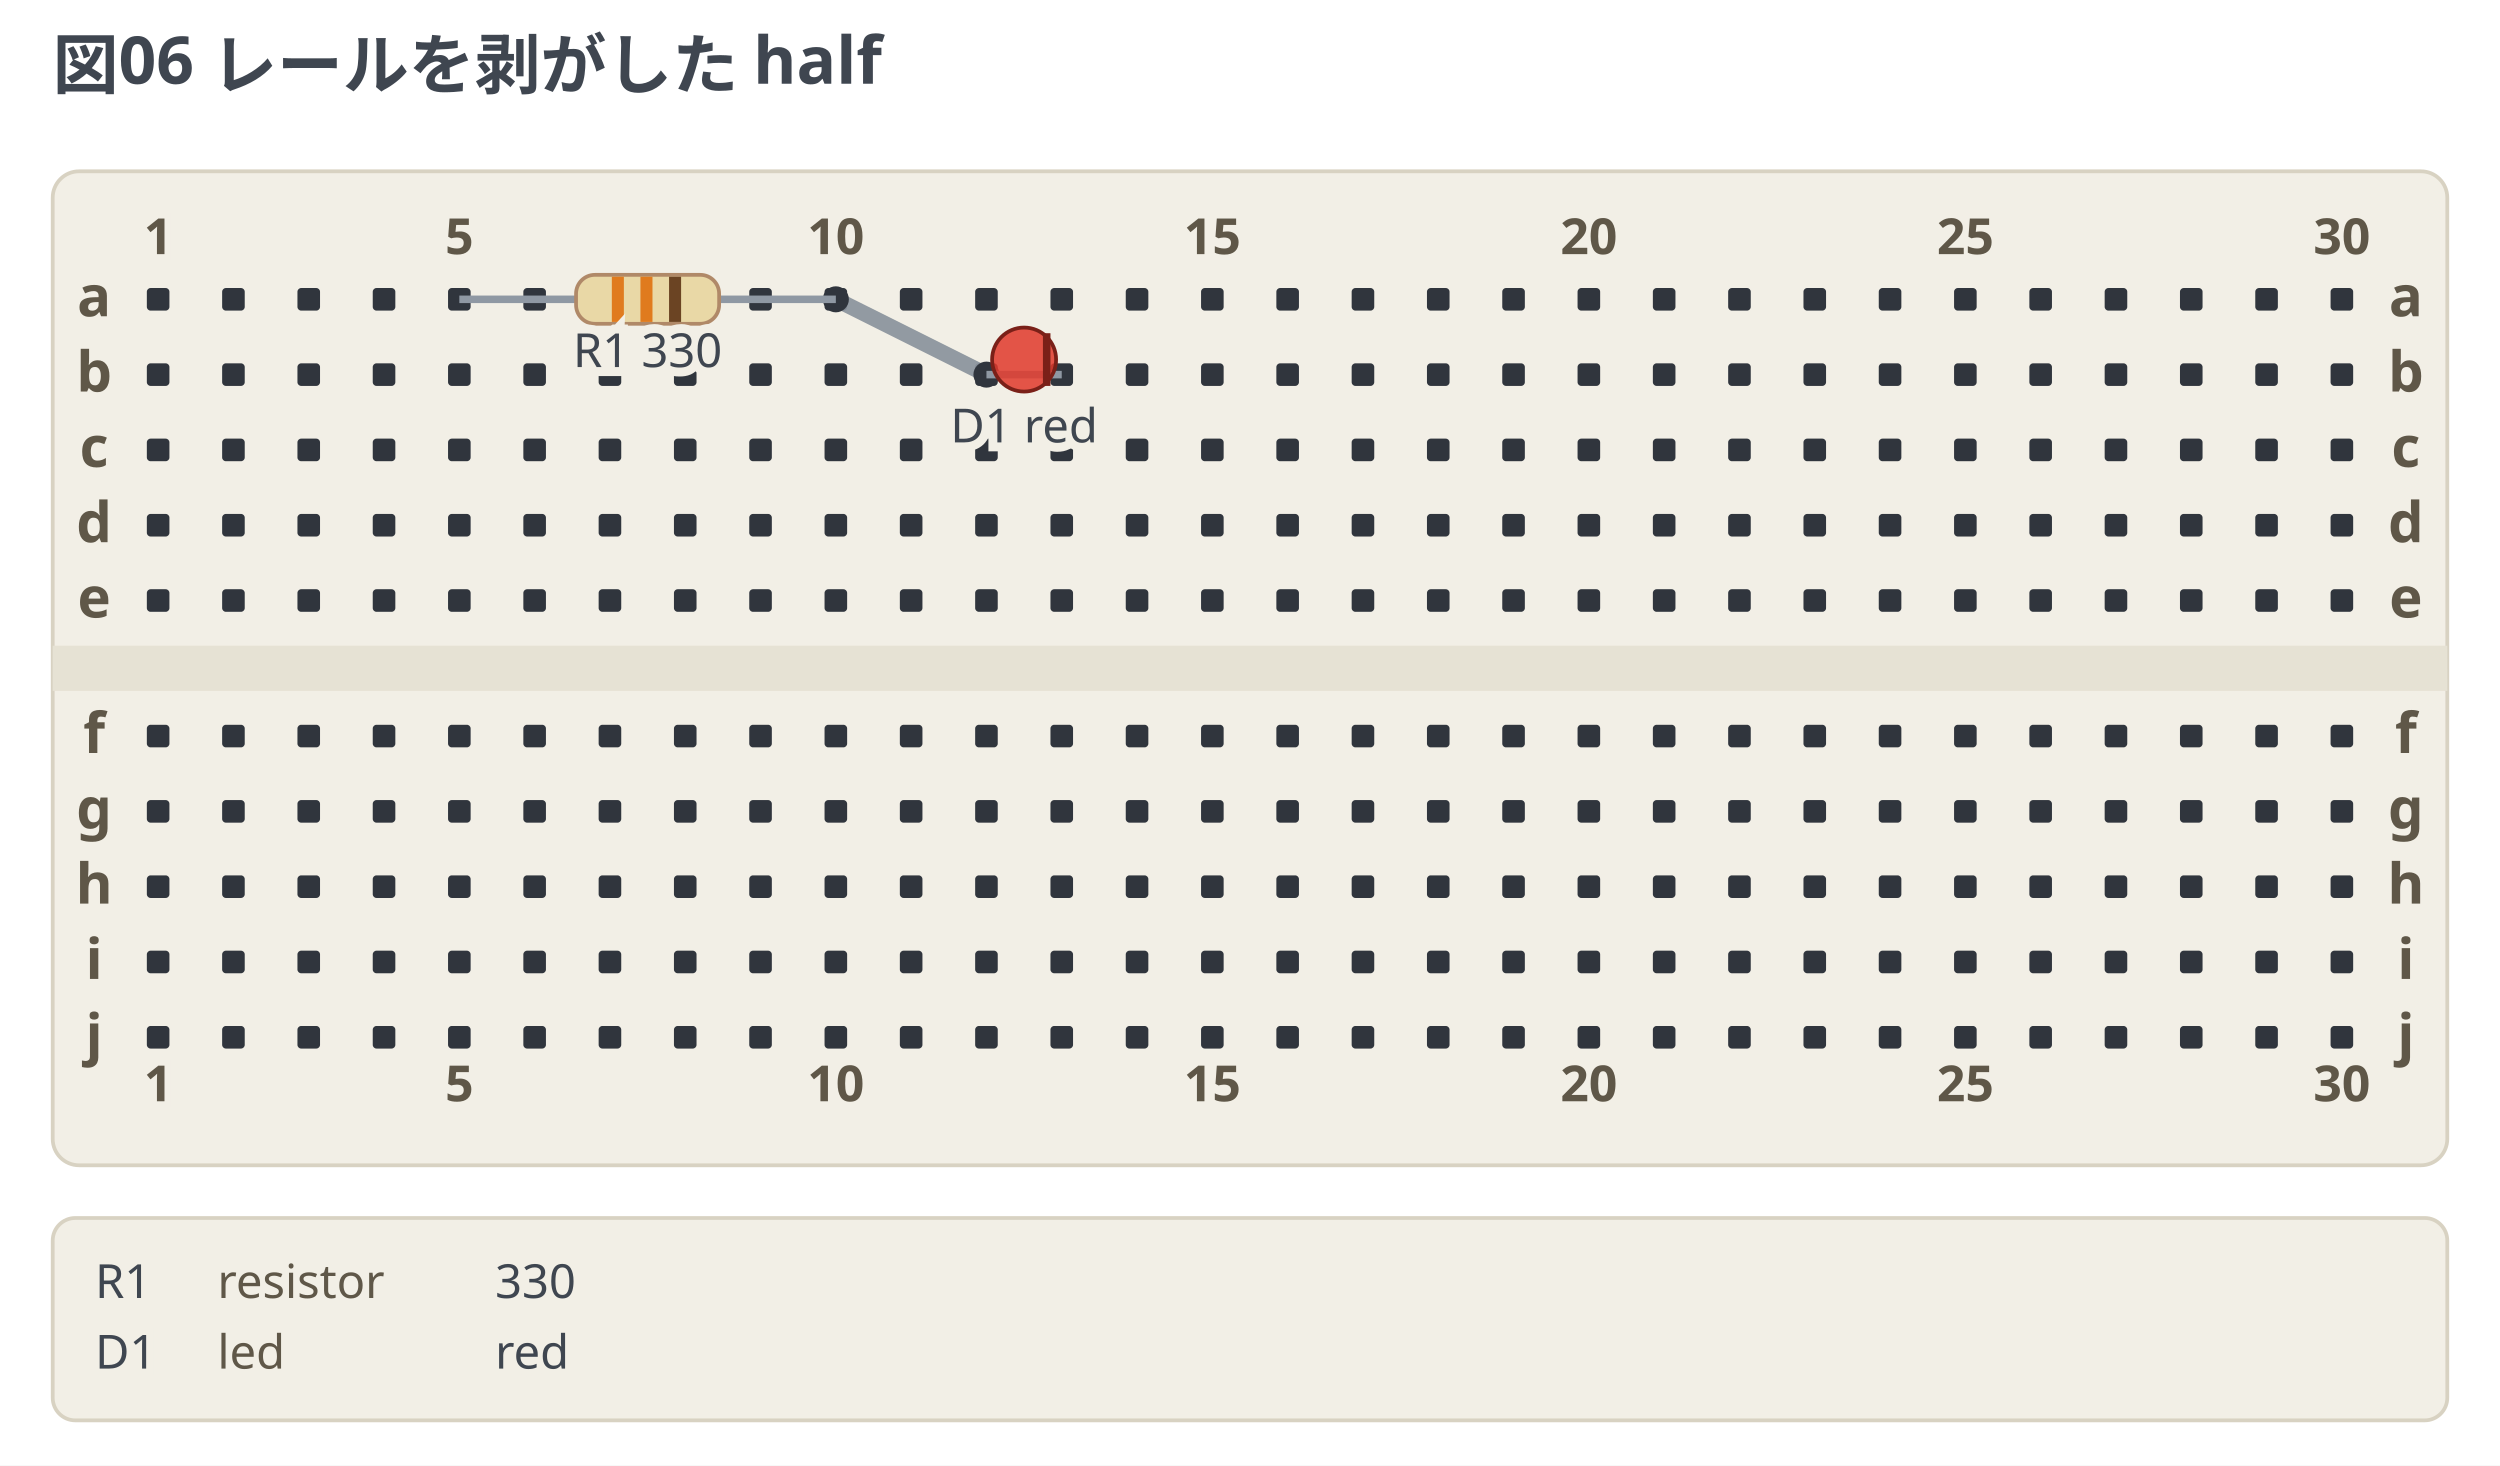
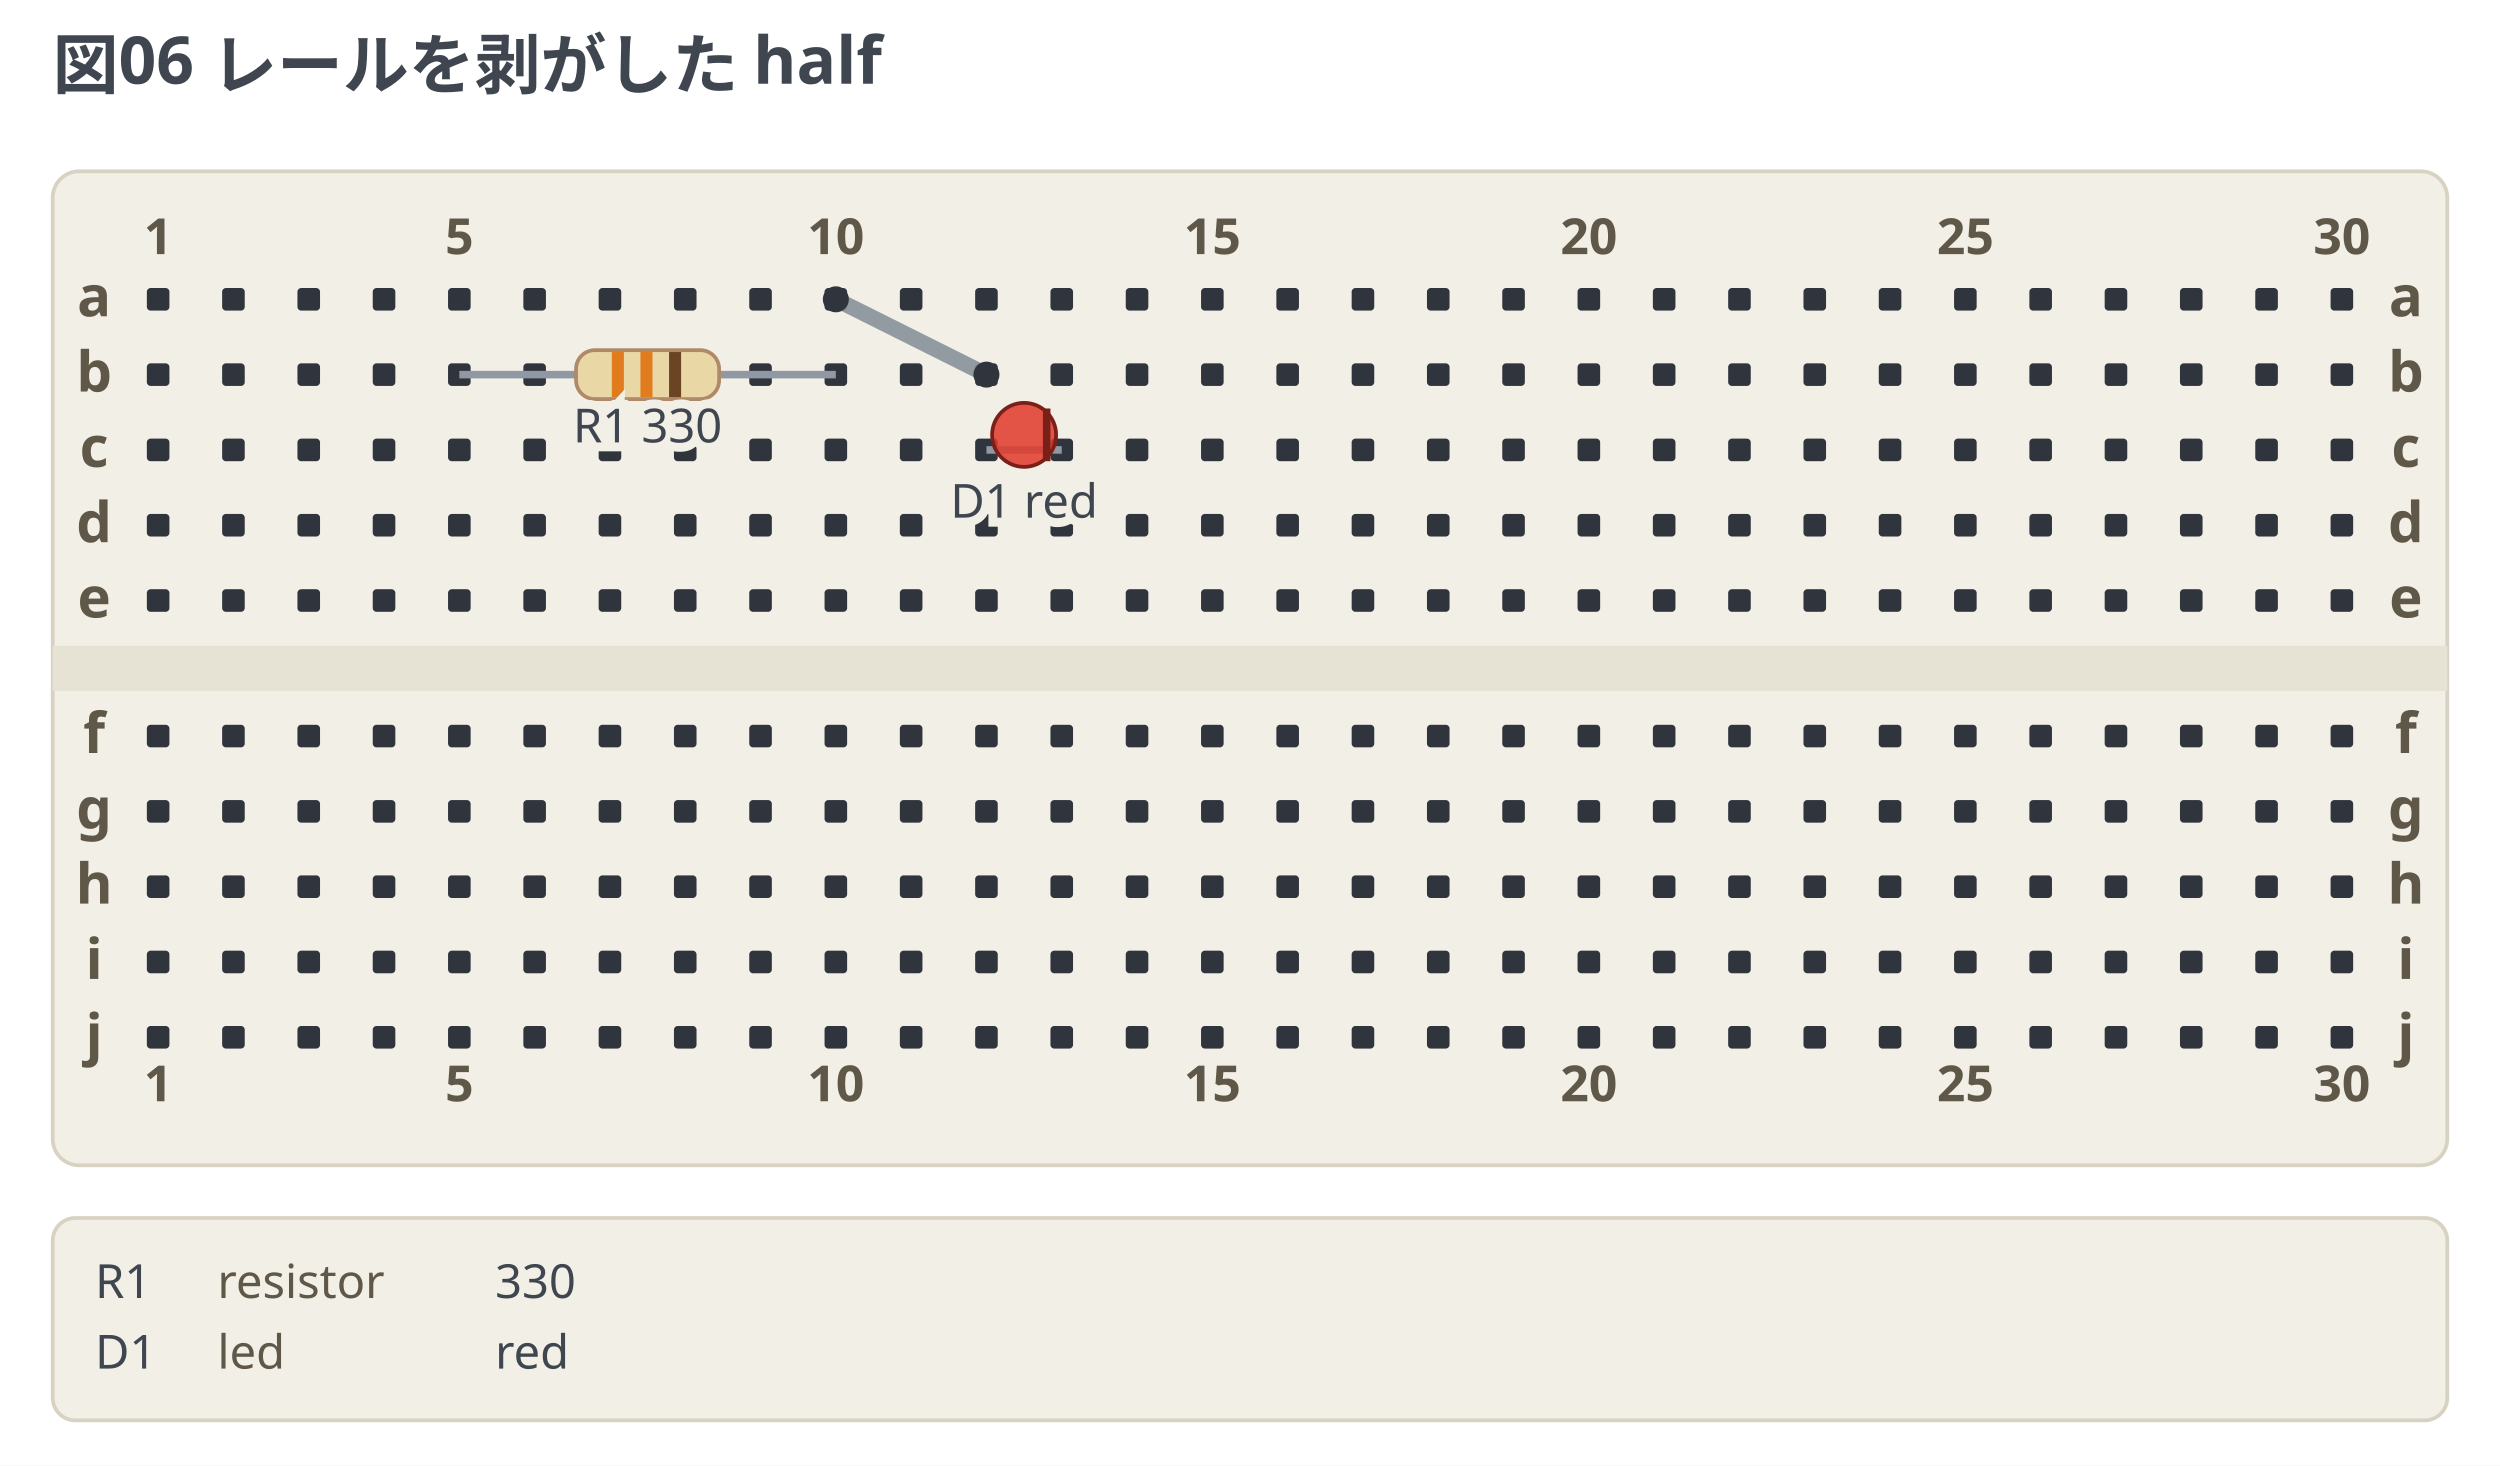
<svg xmlns="http://www.w3.org/2000/svg" width="664" height="389.25" viewBox="0 0 664 389.25" data-breadboard-fence="0.3.0" role="img">
  <rect x="0" y="0" width="664" height="389.25" fill="#ffffff" />
  <g>
    <text x="14" y="23.5" text-anchor="start" font-family="ui-sans-serif, system-ui, sans-serif" font-size="17.5" font-weight="700" fill="#3f4650">図06 レールを剥がした half</text>
  </g>
  <g transform="translate(0 31.5)">
    <rect x="14" y="14" width="636" height="264" rx="7" fill="#f2efe6" stroke="#d8d2c2" />
    <rect x="14" y="140" width="636" height="12" fill="#e6e2d4" />
    <rect x="39" y="45" width="6" height="6" rx="1" fill="#30353d" />
    <rect x="59" y="45" width="6" height="6" rx="1" fill="#30353d" />
    <rect x="79" y="45" width="6" height="6" rx="1" fill="#30353d" />
    <rect x="99" y="45" width="6" height="6" rx="1" fill="#30353d" />
    <rect x="119" y="45" width="6" height="6" rx="1" fill="#30353d" />
    <rect x="139" y="45" width="6" height="6" rx="1" fill="#30353d" />
    <rect x="159" y="45" width="6" height="6" rx="1" fill="#30353d" />
    <rect x="179" y="45" width="6" height="6" rx="1" fill="#30353d" />
    <rect x="199" y="45" width="6" height="6" rx="1" fill="#30353d" />
    <rect x="219" y="45" width="6" height="6" rx="1" fill="#30353d" />
    <rect x="239" y="45" width="6" height="6" rx="1" fill="#30353d" />
    <rect x="259" y="45" width="6" height="6" rx="1" fill="#30353d" />
    <rect x="279" y="45" width="6" height="6" rx="1" fill="#30353d" />
    <rect x="299" y="45" width="6" height="6" rx="1" fill="#30353d" />
    <rect x="319" y="45" width="6" height="6" rx="1" fill="#30353d" />
    <rect x="339" y="45" width="6" height="6" rx="1" fill="#30353d" />
    <rect x="359" y="45" width="6" height="6" rx="1" fill="#30353d" />
    <rect x="379" y="45" width="6" height="6" rx="1" fill="#30353d" />
    <rect x="399" y="45" width="6" height="6" rx="1" fill="#30353d" />
    <rect x="419" y="45" width="6" height="6" rx="1" fill="#30353d" />
    <rect x="439" y="45" width="6" height="6" rx="1" fill="#30353d" />
    <rect x="459" y="45" width="6" height="6" rx="1" fill="#30353d" />
    <rect x="479" y="45" width="6" height="6" rx="1" fill="#30353d" />
    <rect x="499" y="45" width="6" height="6" rx="1" fill="#30353d" />
    <rect x="519" y="45" width="6" height="6" rx="1" fill="#30353d" />
    <rect x="539" y="45" width="6" height="6" rx="1" fill="#30353d" />
    <rect x="559" y="45" width="6" height="6" rx="1" fill="#30353d" />
    <rect x="579" y="45" width="6" height="6" rx="1" fill="#30353d" />
    <rect x="599" y="45" width="6" height="6" rx="1" fill="#30353d" />
    <rect x="619" y="45" width="6" height="6" rx="1" fill="#30353d" />
    <rect x="39" y="65" width="6" height="6" rx="1" fill="#30353d" />
    <rect x="59" y="65" width="6" height="6" rx="1" fill="#30353d" />
    <rect x="79" y="65" width="6" height="6" rx="1" fill="#30353d" />
    <rect x="99" y="65" width="6" height="6" rx="1" fill="#30353d" />
    <rect x="119" y="65" width="6" height="6" rx="1" fill="#30353d" />
    <rect x="139" y="65" width="6" height="6" rx="1" fill="#30353d" />
    <rect x="159" y="65" width="6" height="6" rx="1" fill="#30353d" />
    <rect x="179" y="65" width="6" height="6" rx="1" fill="#30353d" />
    <rect x="199" y="65" width="6" height="6" rx="1" fill="#30353d" />
    <rect x="219" y="65" width="6" height="6" rx="1" fill="#30353d" />
    <rect x="239" y="65" width="6" height="6" rx="1" fill="#30353d" />
    <rect x="259" y="65" width="6" height="6" rx="1" fill="#30353d" />
    <rect x="279" y="65" width="6" height="6" rx="1" fill="#30353d" />
    <rect x="299" y="65" width="6" height="6" rx="1" fill="#30353d" />
    <rect x="319" y="65" width="6" height="6" rx="1" fill="#30353d" />
    <rect x="339" y="65" width="6" height="6" rx="1" fill="#30353d" />
    <rect x="359" y="65" width="6" height="6" rx="1" fill="#30353d" />
    <rect x="379" y="65" width="6" height="6" rx="1" fill="#30353d" />
    <rect x="399" y="65" width="6" height="6" rx="1" fill="#30353d" />
    <rect x="419" y="65" width="6" height="6" rx="1" fill="#30353d" />
    <rect x="439" y="65" width="6" height="6" rx="1" fill="#30353d" />
    <rect x="459" y="65" width="6" height="6" rx="1" fill="#30353d" />
    <rect x="479" y="65" width="6" height="6" rx="1" fill="#30353d" />
    <rect x="499" y="65" width="6" height="6" rx="1" fill="#30353d" />
    <rect x="519" y="65" width="6" height="6" rx="1" fill="#30353d" />
    <rect x="539" y="65" width="6" height="6" rx="1" fill="#30353d" />
    <rect x="559" y="65" width="6" height="6" rx="1" fill="#30353d" />
    <rect x="579" y="65" width="6" height="6" rx="1" fill="#30353d" />
    <rect x="599" y="65" width="6" height="6" rx="1" fill="#30353d" />
    <rect x="619" y="65" width="6" height="6" rx="1" fill="#30353d" />
    <rect x="39" y="85" width="6" height="6" rx="1" fill="#30353d" />
    <rect x="59" y="85" width="6" height="6" rx="1" fill="#30353d" />
    <rect x="79" y="85" width="6" height="6" rx="1" fill="#30353d" />
    <rect x="99" y="85" width="6" height="6" rx="1" fill="#30353d" />
    <rect x="119" y="85" width="6" height="6" rx="1" fill="#30353d" />
    <rect x="139" y="85" width="6" height="6" rx="1" fill="#30353d" />
    <rect x="159" y="85" width="6" height="6" rx="1" fill="#30353d" />
    <rect x="179" y="85" width="6" height="6" rx="1" fill="#30353d" />
    <rect x="199" y="85" width="6" height="6" rx="1" fill="#30353d" />
    <rect x="219" y="85" width="6" height="6" rx="1" fill="#30353d" />
    <rect x="239" y="85" width="6" height="6" rx="1" fill="#30353d" />
    <rect x="259" y="85" width="6" height="6" rx="1" fill="#30353d" />
    <rect x="279" y="85" width="6" height="6" rx="1" fill="#30353d" />
    <rect x="299" y="85" width="6" height="6" rx="1" fill="#30353d" />
    <rect x="319" y="85" width="6" height="6" rx="1" fill="#30353d" />
    <rect x="339" y="85" width="6" height="6" rx="1" fill="#30353d" />
    <rect x="359" y="85" width="6" height="6" rx="1" fill="#30353d" />
    <rect x="379" y="85" width="6" height="6" rx="1" fill="#30353d" />
    <rect x="399" y="85" width="6" height="6" rx="1" fill="#30353d" />
    <rect x="419" y="85" width="6" height="6" rx="1" fill="#30353d" />
    <rect x="439" y="85" width="6" height="6" rx="1" fill="#30353d" />
    <rect x="459" y="85" width="6" height="6" rx="1" fill="#30353d" />
    <rect x="479" y="85" width="6" height="6" rx="1" fill="#30353d" />
    <rect x="499" y="85" width="6" height="6" rx="1" fill="#30353d" />
    <rect x="519" y="85" width="6" height="6" rx="1" fill="#30353d" />
    <rect x="539" y="85" width="6" height="6" rx="1" fill="#30353d" />
    <rect x="559" y="85" width="6" height="6" rx="1" fill="#30353d" />
    <rect x="579" y="85" width="6" height="6" rx="1" fill="#30353d" />
    <rect x="599" y="85" width="6" height="6" rx="1" fill="#30353d" />
    <rect x="619" y="85" width="6" height="6" rx="1" fill="#30353d" />
    <rect x="39" y="105" width="6" height="6" rx="1" fill="#30353d" />
    <rect x="59" y="105" width="6" height="6" rx="1" fill="#30353d" />
    <rect x="79" y="105" width="6" height="6" rx="1" fill="#30353d" />
    <rect x="99" y="105" width="6" height="6" rx="1" fill="#30353d" />
    <rect x="119" y="105" width="6" height="6" rx="1" fill="#30353d" />
    <rect x="139" y="105" width="6" height="6" rx="1" fill="#30353d" />
    <rect x="159" y="105" width="6" height="6" rx="1" fill="#30353d" />
    <rect x="179" y="105" width="6" height="6" rx="1" fill="#30353d" />
    <rect x="199" y="105" width="6" height="6" rx="1" fill="#30353d" />
    <rect x="219" y="105" width="6" height="6" rx="1" fill="#30353d" />
    <rect x="239" y="105" width="6" height="6" rx="1" fill="#30353d" />
    <rect x="259" y="105" width="6" height="6" rx="1" fill="#30353d" />
    <rect x="279" y="105" width="6" height="6" rx="1" fill="#30353d" />
    <rect x="299" y="105" width="6" height="6" rx="1" fill="#30353d" />
    <rect x="319" y="105" width="6" height="6" rx="1" fill="#30353d" />
    <rect x="339" y="105" width="6" height="6" rx="1" fill="#30353d" />
    <rect x="359" y="105" width="6" height="6" rx="1" fill="#30353d" />
    <rect x="379" y="105" width="6" height="6" rx="1" fill="#30353d" />
    <rect x="399" y="105" width="6" height="6" rx="1" fill="#30353d" />
    <rect x="419" y="105" width="6" height="6" rx="1" fill="#30353d" />
    <rect x="439" y="105" width="6" height="6" rx="1" fill="#30353d" />
    <rect x="459" y="105" width="6" height="6" rx="1" fill="#30353d" />
    <rect x="479" y="105" width="6" height="6" rx="1" fill="#30353d" />
    <rect x="499" y="105" width="6" height="6" rx="1" fill="#30353d" />
    <rect x="519" y="105" width="6" height="6" rx="1" fill="#30353d" />
    <rect x="539" y="105" width="6" height="6" rx="1" fill="#30353d" />
    <rect x="559" y="105" width="6" height="6" rx="1" fill="#30353d" />
    <rect x="579" y="105" width="6" height="6" rx="1" fill="#30353d" />
    <rect x="599" y="105" width="6" height="6" rx="1" fill="#30353d" />
    <rect x="619" y="105" width="6" height="6" rx="1" fill="#30353d" />
    <rect x="39" y="125" width="6" height="6" rx="1" fill="#30353d" />
    <rect x="59" y="125" width="6" height="6" rx="1" fill="#30353d" />
    <rect x="79" y="125" width="6" height="6" rx="1" fill="#30353d" />
    <rect x="99" y="125" width="6" height="6" rx="1" fill="#30353d" />
    <rect x="119" y="125" width="6" height="6" rx="1" fill="#30353d" />
    <rect x="139" y="125" width="6" height="6" rx="1" fill="#30353d" />
    <rect x="159" y="125" width="6" height="6" rx="1" fill="#30353d" />
    <rect x="179" y="125" width="6" height="6" rx="1" fill="#30353d" />
    <rect x="199" y="125" width="6" height="6" rx="1" fill="#30353d" />
    <rect x="219" y="125" width="6" height="6" rx="1" fill="#30353d" />
    <rect x="239" y="125" width="6" height="6" rx="1" fill="#30353d" />
    <rect x="259" y="125" width="6" height="6" rx="1" fill="#30353d" />
    <rect x="279" y="125" width="6" height="6" rx="1" fill="#30353d" />
    <rect x="299" y="125" width="6" height="6" rx="1" fill="#30353d" />
    <rect x="319" y="125" width="6" height="6" rx="1" fill="#30353d" />
    <rect x="339" y="125" width="6" height="6" rx="1" fill="#30353d" />
    <rect x="359" y="125" width="6" height="6" rx="1" fill="#30353d" />
    <rect x="379" y="125" width="6" height="6" rx="1" fill="#30353d" />
    <rect x="399" y="125" width="6" height="6" rx="1" fill="#30353d" />
    <rect x="419" y="125" width="6" height="6" rx="1" fill="#30353d" />
    <rect x="439" y="125" width="6" height="6" rx="1" fill="#30353d" />
    <rect x="459" y="125" width="6" height="6" rx="1" fill="#30353d" />
    <rect x="479" y="125" width="6" height="6" rx="1" fill="#30353d" />
    <rect x="499" y="125" width="6" height="6" rx="1" fill="#30353d" />
    <rect x="519" y="125" width="6" height="6" rx="1" fill="#30353d" />
    <rect x="539" y="125" width="6" height="6" rx="1" fill="#30353d" />
    <rect x="559" y="125" width="6" height="6" rx="1" fill="#30353d" />
    <rect x="579" y="125" width="6" height="6" rx="1" fill="#30353d" />
    <rect x="599" y="125" width="6" height="6" rx="1" fill="#30353d" />
    <rect x="619" y="125" width="6" height="6" rx="1" fill="#30353d" />
    <rect x="39" y="161" width="6" height="6" rx="1" fill="#30353d" />
    <rect x="59" y="161" width="6" height="6" rx="1" fill="#30353d" />
    <rect x="79" y="161" width="6" height="6" rx="1" fill="#30353d" />
    <rect x="99" y="161" width="6" height="6" rx="1" fill="#30353d" />
    <rect x="119" y="161" width="6" height="6" rx="1" fill="#30353d" />
    <rect x="139" y="161" width="6" height="6" rx="1" fill="#30353d" />
    <rect x="159" y="161" width="6" height="6" rx="1" fill="#30353d" />
    <rect x="179" y="161" width="6" height="6" rx="1" fill="#30353d" />
    <rect x="199" y="161" width="6" height="6" rx="1" fill="#30353d" />
    <rect x="219" y="161" width="6" height="6" rx="1" fill="#30353d" />
    <rect x="239" y="161" width="6" height="6" rx="1" fill="#30353d" />
    <rect x="259" y="161" width="6" height="6" rx="1" fill="#30353d" />
    <rect x="279" y="161" width="6" height="6" rx="1" fill="#30353d" />
    <rect x="299" y="161" width="6" height="6" rx="1" fill="#30353d" />
    <rect x="319" y="161" width="6" height="6" rx="1" fill="#30353d" />
    <rect x="339" y="161" width="6" height="6" rx="1" fill="#30353d" />
    <rect x="359" y="161" width="6" height="6" rx="1" fill="#30353d" />
    <rect x="379" y="161" width="6" height="6" rx="1" fill="#30353d" />
    <rect x="399" y="161" width="6" height="6" rx="1" fill="#30353d" />
    <rect x="419" y="161" width="6" height="6" rx="1" fill="#30353d" />
    <rect x="439" y="161" width="6" height="6" rx="1" fill="#30353d" />
    <rect x="459" y="161" width="6" height="6" rx="1" fill="#30353d" />
    <rect x="479" y="161" width="6" height="6" rx="1" fill="#30353d" />
    <rect x="499" y="161" width="6" height="6" rx="1" fill="#30353d" />
    <rect x="519" y="161" width="6" height="6" rx="1" fill="#30353d" />
    <rect x="539" y="161" width="6" height="6" rx="1" fill="#30353d" />
    <rect x="559" y="161" width="6" height="6" rx="1" fill="#30353d" />
    <rect x="579" y="161" width="6" height="6" rx="1" fill="#30353d" />
    <rect x="599" y="161" width="6" height="6" rx="1" fill="#30353d" />
    <rect x="619" y="161" width="6" height="6" rx="1" fill="#30353d" />
    <rect x="39" y="181" width="6" height="6" rx="1" fill="#30353d" />
    <rect x="59" y="181" width="6" height="6" rx="1" fill="#30353d" />
    <rect x="79" y="181" width="6" height="6" rx="1" fill="#30353d" />
    <rect x="99" y="181" width="6" height="6" rx="1" fill="#30353d" />
    <rect x="119" y="181" width="6" height="6" rx="1" fill="#30353d" />
    <rect x="139" y="181" width="6" height="6" rx="1" fill="#30353d" />
    <rect x="159" y="181" width="6" height="6" rx="1" fill="#30353d" />
    <rect x="179" y="181" width="6" height="6" rx="1" fill="#30353d" />
    <rect x="199" y="181" width="6" height="6" rx="1" fill="#30353d" />
    <rect x="219" y="181" width="6" height="6" rx="1" fill="#30353d" />
    <rect x="239" y="181" width="6" height="6" rx="1" fill="#30353d" />
    <rect x="259" y="181" width="6" height="6" rx="1" fill="#30353d" />
    <rect x="279" y="181" width="6" height="6" rx="1" fill="#30353d" />
    <rect x="299" y="181" width="6" height="6" rx="1" fill="#30353d" />
    <rect x="319" y="181" width="6" height="6" rx="1" fill="#30353d" />
    <rect x="339" y="181" width="6" height="6" rx="1" fill="#30353d" />
    <rect x="359" y="181" width="6" height="6" rx="1" fill="#30353d" />
    <rect x="379" y="181" width="6" height="6" rx="1" fill="#30353d" />
    <rect x="399" y="181" width="6" height="6" rx="1" fill="#30353d" />
    <rect x="419" y="181" width="6" height="6" rx="1" fill="#30353d" />
    <rect x="439" y="181" width="6" height="6" rx="1" fill="#30353d" />
    <rect x="459" y="181" width="6" height="6" rx="1" fill="#30353d" />
    <rect x="479" y="181" width="6" height="6" rx="1" fill="#30353d" />
    <rect x="499" y="181" width="6" height="6" rx="1" fill="#30353d" />
    <rect x="519" y="181" width="6" height="6" rx="1" fill="#30353d" />
    <rect x="539" y="181" width="6" height="6" rx="1" fill="#30353d" />
    <rect x="559" y="181" width="6" height="6" rx="1" fill="#30353d" />
    <rect x="579" y="181" width="6" height="6" rx="1" fill="#30353d" />
    <rect x="599" y="181" width="6" height="6" rx="1" fill="#30353d" />
    <rect x="619" y="181" width="6" height="6" rx="1" fill="#30353d" />
    <rect x="39" y="201" width="6" height="6" rx="1" fill="#30353d" />
    <rect x="59" y="201" width="6" height="6" rx="1" fill="#30353d" />
    <rect x="79" y="201" width="6" height="6" rx="1" fill="#30353d" />
    <rect x="99" y="201" width="6" height="6" rx="1" fill="#30353d" />
    <rect x="119" y="201" width="6" height="6" rx="1" fill="#30353d" />
    <rect x="139" y="201" width="6" height="6" rx="1" fill="#30353d" />
    <rect x="159" y="201" width="6" height="6" rx="1" fill="#30353d" />
    <rect x="179" y="201" width="6" height="6" rx="1" fill="#30353d" />
    <rect x="199" y="201" width="6" height="6" rx="1" fill="#30353d" />
    <rect x="219" y="201" width="6" height="6" rx="1" fill="#30353d" />
    <rect x="239" y="201" width="6" height="6" rx="1" fill="#30353d" />
    <rect x="259" y="201" width="6" height="6" rx="1" fill="#30353d" />
    <rect x="279" y="201" width="6" height="6" rx="1" fill="#30353d" />
    <rect x="299" y="201" width="6" height="6" rx="1" fill="#30353d" />
    <rect x="319" y="201" width="6" height="6" rx="1" fill="#30353d" />
    <rect x="339" y="201" width="6" height="6" rx="1" fill="#30353d" />
    <rect x="359" y="201" width="6" height="6" rx="1" fill="#30353d" />
    <rect x="379" y="201" width="6" height="6" rx="1" fill="#30353d" />
    <rect x="399" y="201" width="6" height="6" rx="1" fill="#30353d" />
    <rect x="419" y="201" width="6" height="6" rx="1" fill="#30353d" />
    <rect x="439" y="201" width="6" height="6" rx="1" fill="#30353d" />
    <rect x="459" y="201" width="6" height="6" rx="1" fill="#30353d" />
    <rect x="479" y="201" width="6" height="6" rx="1" fill="#30353d" />
    <rect x="499" y="201" width="6" height="6" rx="1" fill="#30353d" />
    <rect x="519" y="201" width="6" height="6" rx="1" fill="#30353d" />
    <rect x="539" y="201" width="6" height="6" rx="1" fill="#30353d" />
    <rect x="559" y="201" width="6" height="6" rx="1" fill="#30353d" />
    <rect x="579" y="201" width="6" height="6" rx="1" fill="#30353d" />
    <rect x="599" y="201" width="6" height="6" rx="1" fill="#30353d" />
    <rect x="619" y="201" width="6" height="6" rx="1" fill="#30353d" />
    <rect x="39" y="221" width="6" height="6" rx="1" fill="#30353d" />
    <rect x="59" y="221" width="6" height="6" rx="1" fill="#30353d" />
    <rect x="79" y="221" width="6" height="6" rx="1" fill="#30353d" />
    <rect x="99" y="221" width="6" height="6" rx="1" fill="#30353d" />
    <rect x="119" y="221" width="6" height="6" rx="1" fill="#30353d" />
    <rect x="139" y="221" width="6" height="6" rx="1" fill="#30353d" />
    <rect x="159" y="221" width="6" height="6" rx="1" fill="#30353d" />
    <rect x="179" y="221" width="6" height="6" rx="1" fill="#30353d" />
    <rect x="199" y="221" width="6" height="6" rx="1" fill="#30353d" />
    <rect x="219" y="221" width="6" height="6" rx="1" fill="#30353d" />
    <rect x="239" y="221" width="6" height="6" rx="1" fill="#30353d" />
    <rect x="259" y="221" width="6" height="6" rx="1" fill="#30353d" />
    <rect x="279" y="221" width="6" height="6" rx="1" fill="#30353d" />
    <rect x="299" y="221" width="6" height="6" rx="1" fill="#30353d" />
    <rect x="319" y="221" width="6" height="6" rx="1" fill="#30353d" />
    <rect x="339" y="221" width="6" height="6" rx="1" fill="#30353d" />
    <rect x="359" y="221" width="6" height="6" rx="1" fill="#30353d" />
    <rect x="379" y="221" width="6" height="6" rx="1" fill="#30353d" />
    <rect x="399" y="221" width="6" height="6" rx="1" fill="#30353d" />
    <rect x="419" y="221" width="6" height="6" rx="1" fill="#30353d" />
    <rect x="439" y="221" width="6" height="6" rx="1" fill="#30353d" />
    <rect x="459" y="221" width="6" height="6" rx="1" fill="#30353d" />
    <rect x="479" y="221" width="6" height="6" rx="1" fill="#30353d" />
    <rect x="499" y="221" width="6" height="6" rx="1" fill="#30353d" />
    <rect x="519" y="221" width="6" height="6" rx="1" fill="#30353d" />
    <rect x="539" y="221" width="6" height="6" rx="1" fill="#30353d" />
    <rect x="559" y="221" width="6" height="6" rx="1" fill="#30353d" />
    <rect x="579" y="221" width="6" height="6" rx="1" fill="#30353d" />
    <rect x="599" y="221" width="6" height="6" rx="1" fill="#30353d" />
    <rect x="619" y="221" width="6" height="6" rx="1" fill="#30353d" />
    <rect x="39" y="241" width="6" height="6" rx="1" fill="#30353d" />
    <rect x="59" y="241" width="6" height="6" rx="1" fill="#30353d" />
    <rect x="79" y="241" width="6" height="6" rx="1" fill="#30353d" />
    <rect x="99" y="241" width="6" height="6" rx="1" fill="#30353d" />
    <rect x="119" y="241" width="6" height="6" rx="1" fill="#30353d" />
    <rect x="139" y="241" width="6" height="6" rx="1" fill="#30353d" />
    <rect x="159" y="241" width="6" height="6" rx="1" fill="#30353d" />
    <rect x="179" y="241" width="6" height="6" rx="1" fill="#30353d" />
    <rect x="199" y="241" width="6" height="6" rx="1" fill="#30353d" />
    <rect x="219" y="241" width="6" height="6" rx="1" fill="#30353d" />
    <rect x="239" y="241" width="6" height="6" rx="1" fill="#30353d" />
    <rect x="259" y="241" width="6" height="6" rx="1" fill="#30353d" />
    <rect x="279" y="241" width="6" height="6" rx="1" fill="#30353d" />
    <rect x="299" y="241" width="6" height="6" rx="1" fill="#30353d" />
    <rect x="319" y="241" width="6" height="6" rx="1" fill="#30353d" />
    <rect x="339" y="241" width="6" height="6" rx="1" fill="#30353d" />
    <rect x="359" y="241" width="6" height="6" rx="1" fill="#30353d" />
    <rect x="379" y="241" width="6" height="6" rx="1" fill="#30353d" />
    <rect x="399" y="241" width="6" height="6" rx="1" fill="#30353d" />
    <rect x="419" y="241" width="6" height="6" rx="1" fill="#30353d" />
    <rect x="439" y="241" width="6" height="6" rx="1" fill="#30353d" />
    <rect x="459" y="241" width="6" height="6" rx="1" fill="#30353d" />
    <rect x="479" y="241" width="6" height="6" rx="1" fill="#30353d" />
    <rect x="499" y="241" width="6" height="6" rx="1" fill="#30353d" />
    <rect x="519" y="241" width="6" height="6" rx="1" fill="#30353d" />
    <rect x="539" y="241" width="6" height="6" rx="1" fill="#30353d" />
    <rect x="559" y="241" width="6" height="6" rx="1" fill="#30353d" />
    <rect x="579" y="241" width="6" height="6" rx="1" fill="#30353d" />
    <rect x="599" y="241" width="6" height="6" rx="1" fill="#30353d" />
    <rect x="619" y="241" width="6" height="6" rx="1" fill="#30353d" />
    <text x="25" y="52.5" text-anchor="middle" font-family="ui-sans-serif, system-ui, sans-serif" font-size="14.95" font-weight="700" fill="#5f5748">a</text>
    <text x="639" y="52.5" text-anchor="middle" font-family="ui-sans-serif, system-ui, sans-serif" font-size="14.95" font-weight="700" fill="#5f5748">a</text>
    <text x="25" y="72.5" text-anchor="middle" font-family="ui-sans-serif, system-ui, sans-serif" font-size="14.95" font-weight="700" fill="#5f5748">b</text>
    <text x="639" y="72.5" text-anchor="middle" font-family="ui-sans-serif, system-ui, sans-serif" font-size="14.95" font-weight="700" fill="#5f5748">b</text>
    <text x="25" y="92.5" text-anchor="middle" font-family="ui-sans-serif, system-ui, sans-serif" font-size="14.95" font-weight="700" fill="#5f5748">c</text>
    <text x="639" y="92.5" text-anchor="middle" font-family="ui-sans-serif, system-ui, sans-serif" font-size="14.95" font-weight="700" fill="#5f5748">c</text>
    <text x="25" y="112.5" text-anchor="middle" font-family="ui-sans-serif, system-ui, sans-serif" font-size="14.95" font-weight="700" fill="#5f5748">d</text>
    <text x="639" y="112.5" text-anchor="middle" font-family="ui-sans-serif, system-ui, sans-serif" font-size="14.95" font-weight="700" fill="#5f5748">d</text>
    <text x="25" y="132.5" text-anchor="middle" font-family="ui-sans-serif, system-ui, sans-serif" font-size="14.95" font-weight="700" fill="#5f5748">e</text>
    <text x="639" y="132.5" text-anchor="middle" font-family="ui-sans-serif, system-ui, sans-serif" font-size="14.95" font-weight="700" fill="#5f5748">e</text>
    <text x="25" y="168.5" text-anchor="middle" font-family="ui-sans-serif, system-ui, sans-serif" font-size="14.95" font-weight="700" fill="#5f5748">f</text>
    <text x="639" y="168.5" text-anchor="middle" font-family="ui-sans-serif, system-ui, sans-serif" font-size="14.95" font-weight="700" fill="#5f5748">f</text>
    <text x="25" y="188.5" text-anchor="middle" font-family="ui-sans-serif, system-ui, sans-serif" font-size="14.95" font-weight="700" fill="#5f5748">g</text>
    <text x="639" y="188.5" text-anchor="middle" font-family="ui-sans-serif, system-ui, sans-serif" font-size="14.95" font-weight="700" fill="#5f5748">g</text>
    <text x="25" y="208.5" text-anchor="middle" font-family="ui-sans-serif, system-ui, sans-serif" font-size="14.95" font-weight="700" fill="#5f5748">h</text>
    <text x="639" y="208.5" text-anchor="middle" font-family="ui-sans-serif, system-ui, sans-serif" font-size="14.95" font-weight="700" fill="#5f5748">h</text>
    <text x="25" y="228.5" text-anchor="middle" font-family="ui-sans-serif, system-ui, sans-serif" font-size="14.95" font-weight="700" fill="#5f5748">i</text>
    <text x="639" y="228.5" text-anchor="middle" font-family="ui-sans-serif, system-ui, sans-serif" font-size="14.95" font-weight="700" fill="#5f5748">i</text>
    <text x="25" y="248.5" text-anchor="middle" font-family="ui-sans-serif, system-ui, sans-serif" font-size="14.95" font-weight="700" fill="#5f5748">j</text>
    <text x="639" y="248.5" text-anchor="middle" font-family="ui-sans-serif, system-ui, sans-serif" font-size="14.95" font-weight="700" fill="#5f5748">j</text>
    <text x="42" y="36" text-anchor="middle" font-family="ui-sans-serif, system-ui, sans-serif" stroke="#f2efe6" stroke-width="3.45" paint-order="stroke" font-size="13.23" font-weight="700" fill="#5f5748">1</text>
    <text x="42" y="261" text-anchor="middle" font-family="ui-sans-serif, system-ui, sans-serif" stroke="#f2efe6" stroke-width="3.45" paint-order="stroke" font-size="13.23" font-weight="700" fill="#5f5748">1</text>
    <text x="122" y="36" text-anchor="middle" font-family="ui-sans-serif, system-ui, sans-serif" stroke="#f2efe6" stroke-width="3.45" paint-order="stroke" font-size="13.23" font-weight="700" fill="#5f5748">5</text>
    <text x="122" y="261" text-anchor="middle" font-family="ui-sans-serif, system-ui, sans-serif" stroke="#f2efe6" stroke-width="3.45" paint-order="stroke" font-size="13.23" font-weight="700" fill="#5f5748">5</text>
    <text x="222" y="36" text-anchor="middle" font-family="ui-sans-serif, system-ui, sans-serif" stroke="#f2efe6" stroke-width="3.45" paint-order="stroke" font-size="13.23" font-weight="700" fill="#5f5748">10</text>
    <text x="222" y="261" text-anchor="middle" font-family="ui-sans-serif, system-ui, sans-serif" stroke="#f2efe6" stroke-width="3.45" paint-order="stroke" font-size="13.23" font-weight="700" fill="#5f5748">10</text>
    <text x="322" y="36" text-anchor="middle" font-family="ui-sans-serif, system-ui, sans-serif" stroke="#f2efe6" stroke-width="3.45" paint-order="stroke" font-size="13.23" font-weight="700" fill="#5f5748">15</text>
    <text x="322" y="261" text-anchor="middle" font-family="ui-sans-serif, system-ui, sans-serif" stroke="#f2efe6" stroke-width="3.45" paint-order="stroke" font-size="13.23" font-weight="700" fill="#5f5748">15</text>
    <text x="422" y="36" text-anchor="middle" font-family="ui-sans-serif, system-ui, sans-serif" stroke="#f2efe6" stroke-width="3.45" paint-order="stroke" font-size="13.23" font-weight="700" fill="#5f5748">20</text>
    <text x="422" y="261" text-anchor="middle" font-family="ui-sans-serif, system-ui, sans-serif" stroke="#f2efe6" stroke-width="3.45" paint-order="stroke" font-size="13.23" font-weight="700" fill="#5f5748">20</text>
    <text x="522" y="36" text-anchor="middle" font-family="ui-sans-serif, system-ui, sans-serif" stroke="#f2efe6" stroke-width="3.45" paint-order="stroke" font-size="13.23" font-weight="700" fill="#5f5748">25</text>
    <text x="522" y="261" text-anchor="middle" font-family="ui-sans-serif, system-ui, sans-serif" stroke="#f2efe6" stroke-width="3.45" paint-order="stroke" font-size="13.23" font-weight="700" fill="#5f5748">25</text>
    <text x="622" y="36" text-anchor="middle" font-family="ui-sans-serif, system-ui, sans-serif" stroke="#f2efe6" stroke-width="3.45" paint-order="stroke" font-size="13.23" font-weight="700" fill="#5f5748">30</text>
    <text x="622" y="261" text-anchor="middle" font-family="ui-sans-serif, system-ui, sans-serif" stroke="#f2efe6" stroke-width="3.45" paint-order="stroke" font-size="13.23" font-weight="700" fill="#5f5748">30</text>
    <path d="M 222 48 L 262 68" fill="none" stroke="#8a929c" stroke-width="4.2" stroke-linecap="round" opacity="0.92" />
    <circle cx="222" cy="48" r="3.46" fill="#30353d" />
    <circle cx="262" cy="68" r="3.46" fill="#30353d" />
-     <line x1="122" y1="48" x2="222" y2="48" stroke="#8f98a3" stroke-width="2" />
-     <g transform="translate(172 48) rotate(0)">
+     <line x1="122" y1="68" x2="222" y2="68" stroke="#8f98a3" stroke-width="2" />
+     <g transform="translate(172 68) rotate(0)">
      <rect x="-19" y="-6.5" width="38" height="13" rx="5" fill="#e9d8a6" stroke="#b08968" />
      <rect x="-9.5" y="-6" width="3.2" height="12" fill="#e07b1e" />
      <rect x="-1.9" y="-6" width="3.2" height="12" fill="#e07b1e" />
      <rect x="5.7" y="-6" width="3.2" height="12" fill="#6b4423" />
    </g>
-     <text x="172" y="66" text-anchor="middle" font-family="ui-sans-serif, system-ui, sans-serif" stroke="#f2efe6" stroke-width="4.75" paint-order="stroke" font-size="12.5" fill="#3f4650">R1 330</text>
-     <line x1="262" y1="68" x2="282" y2="68" stroke="#8f98a3" stroke-width="2" />
-     <g transform="translate(272 68) rotate(0)">
+     <text x="172" y="86" text-anchor="middle" font-family="ui-sans-serif, system-ui, sans-serif" stroke="#f2efe6" stroke-width="4.75" paint-order="stroke" font-size="12.5" fill="#3f4650">R1 330</text>
+     <line x1="262" y1="88" x2="282" y2="88" stroke="#8f98a3" stroke-width="2" />
+     <g transform="translate(272 88) rotate(0)">
      <circle cx="0" cy="-4" r="8.5" fill="#e0392c" fill-opacity="0.85" stroke="#7a2018" />
      <line x1="6" y1="-11" x2="6" y2="3" stroke="#7a2018" stroke-width="2" />
    </g>
-     <text x="272" y="86" text-anchor="middle" font-family="ui-sans-serif, system-ui, sans-serif" stroke="#f2efe6" stroke-width="4.75" paint-order="stroke" font-size="12.5" fill="#3f4650">D1 red</text>
+     <text x="272" y="106" text-anchor="middle" font-family="ui-sans-serif, system-ui, sans-serif" stroke="#f2efe6" stroke-width="4.75" paint-order="stroke" font-size="12.5" fill="#3f4650">D1 red</text>
    <rect x="14" y="292" width="636" height="53.75" rx="6" fill="#f2efe6" stroke="#d8d2c2" />
    <text x="25.25" y="313.25" text-anchor="start" font-family="ui-sans-serif, system-ui, sans-serif" stroke="#f2efe6" stroke-width="3.75" paint-order="stroke" font-size="12.5" fill="#3f4650">R1</text>
    <text x="57.75" y="313.25" text-anchor="start" font-family="ui-sans-serif, system-ui, sans-serif" stroke="#f2efe6" stroke-width="3.75" paint-order="stroke" font-size="12.5" fill="#5f5748">resistor</text>
    <text x="131.5" y="313.25" text-anchor="start" font-family="ui-sans-serif, system-ui, sans-serif" stroke="#f2efe6" stroke-width="3.75" paint-order="stroke" font-size="12.5" fill="#3f4650">330</text>
    <text x="25.25" y="332" text-anchor="start" font-family="ui-sans-serif, system-ui, sans-serif" stroke="#f2efe6" stroke-width="3.75" paint-order="stroke" font-size="12.5" fill="#3f4650">D1</text>
    <text x="57.75" y="332" text-anchor="start" font-family="ui-sans-serif, system-ui, sans-serif" stroke="#f2efe6" stroke-width="3.75" paint-order="stroke" font-size="12.5" fill="#5f5748">led</text>
    <text x="131.5" y="332" text-anchor="start" font-family="ui-sans-serif, system-ui, sans-serif" stroke="#f2efe6" stroke-width="3.75" paint-order="stroke" font-size="12.5" fill="#3f4650">red</text>
  </g>
</svg>
